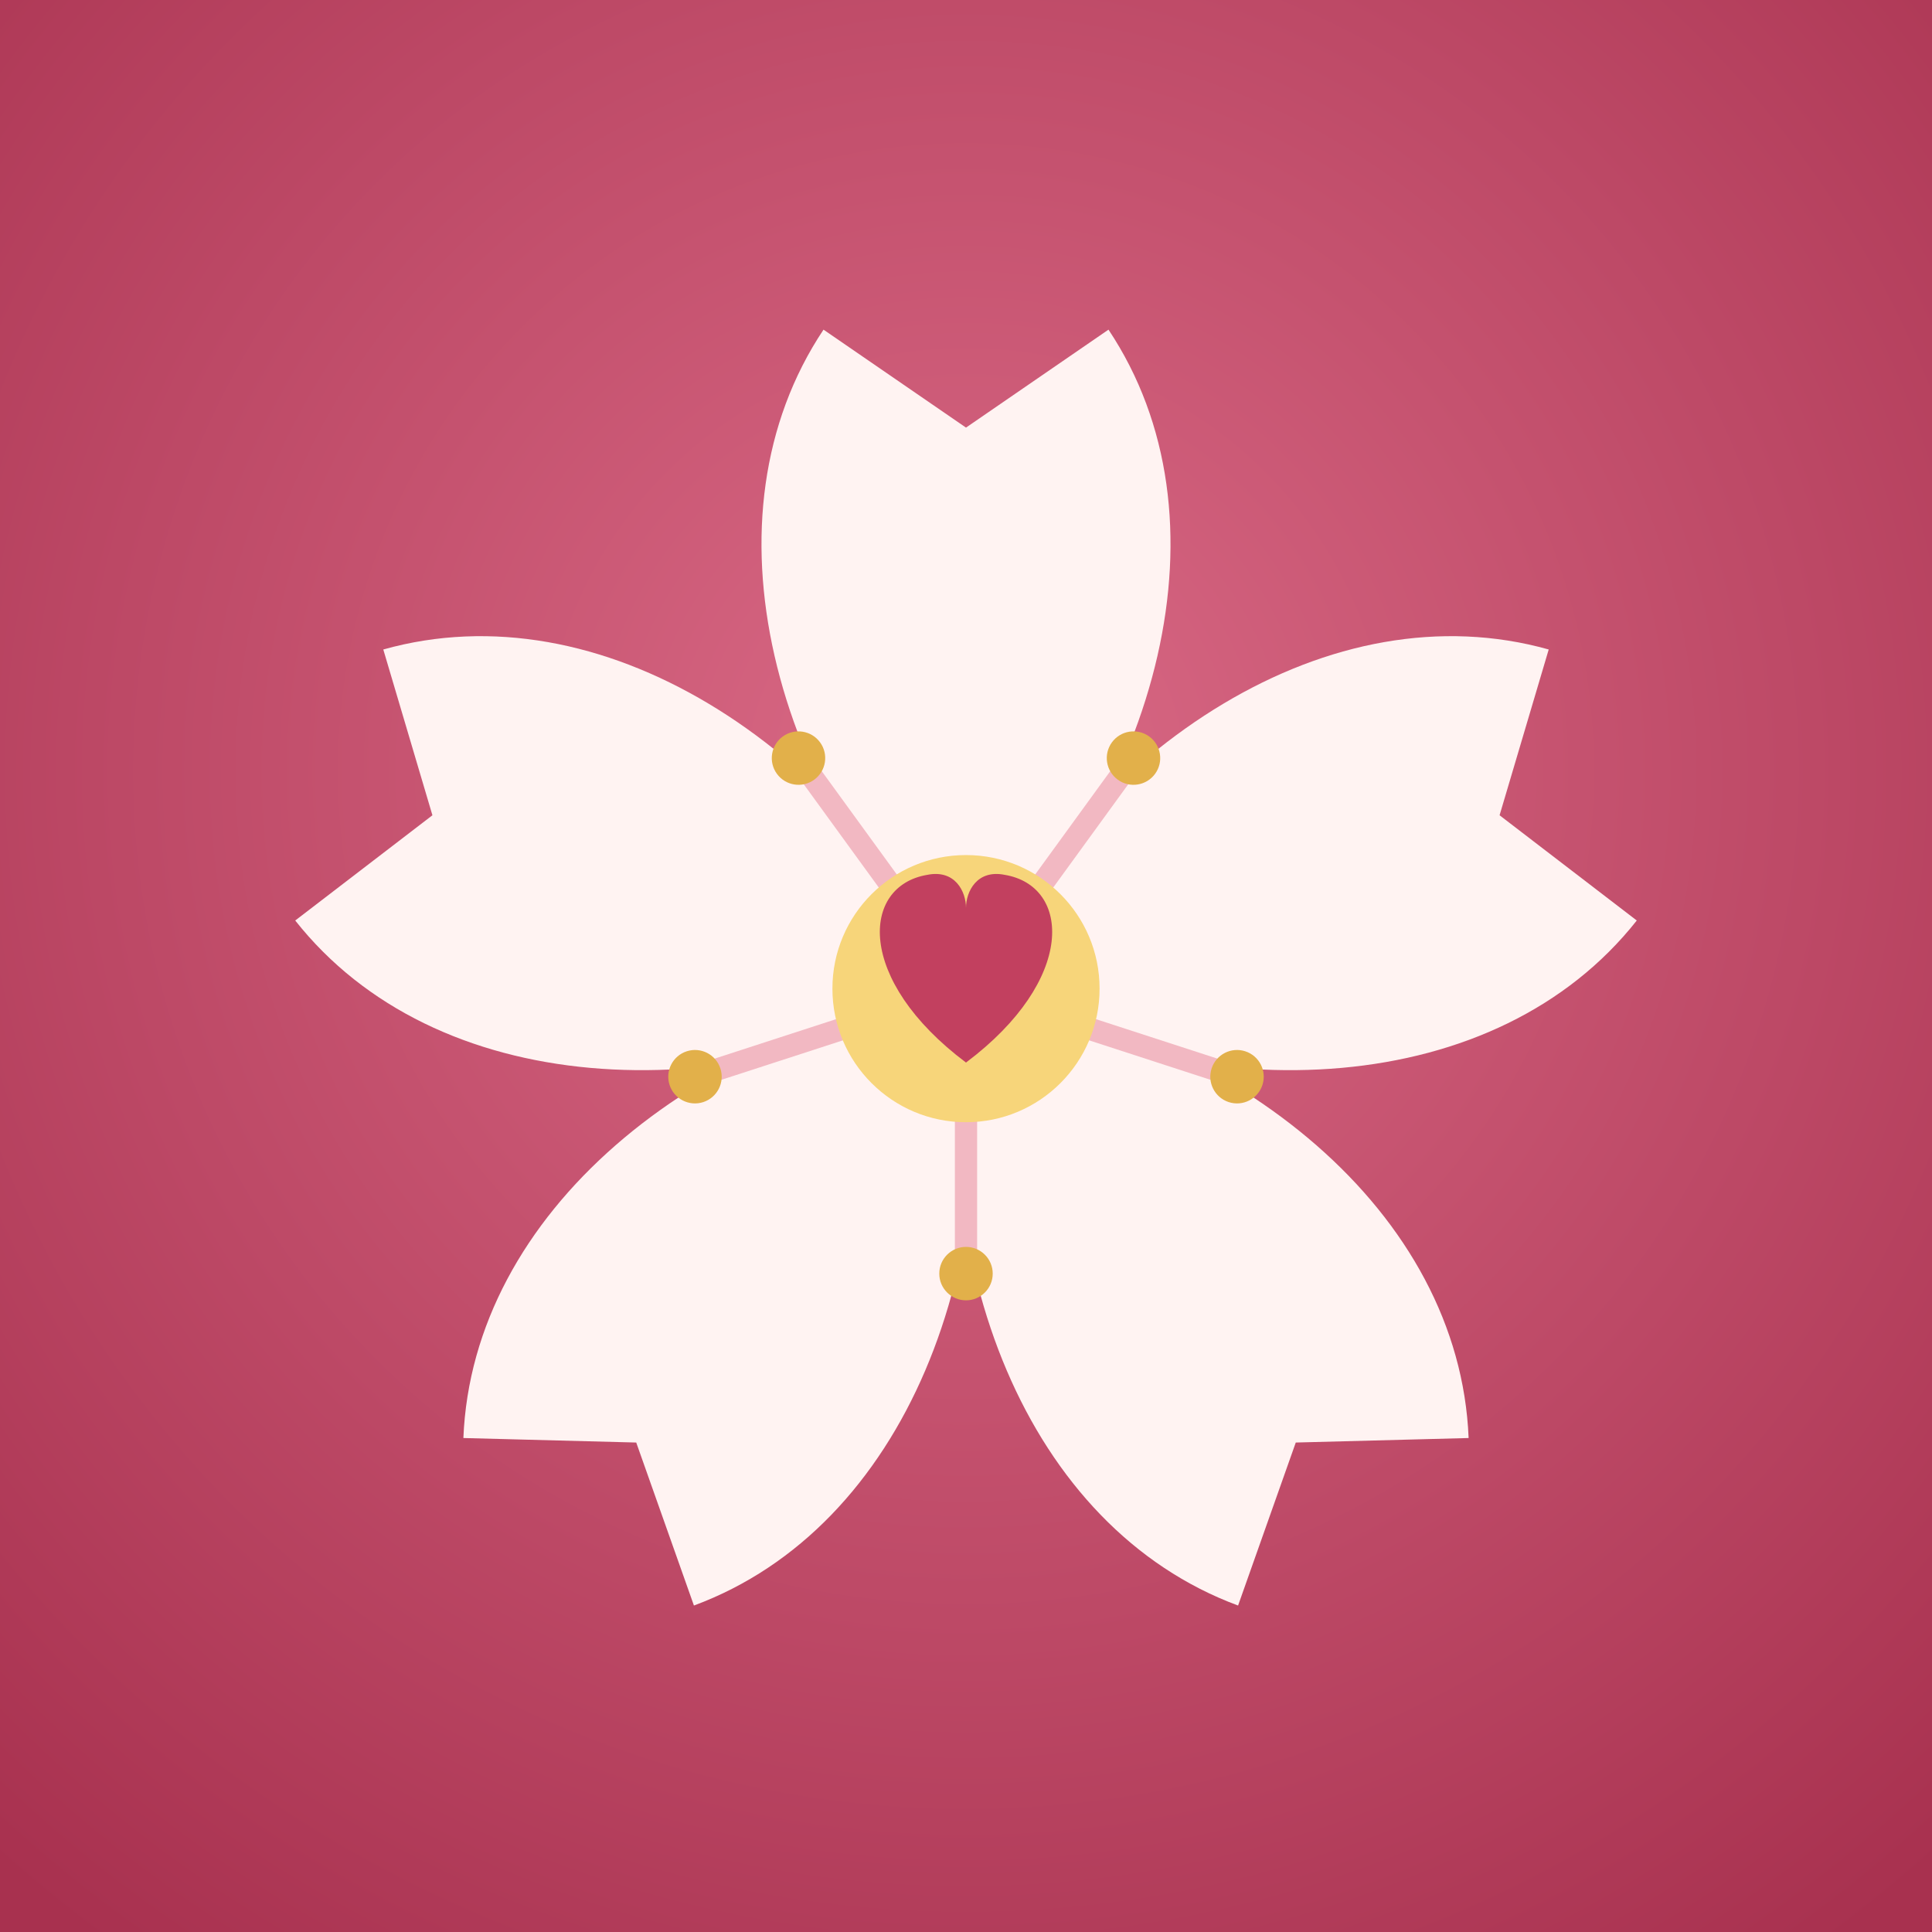
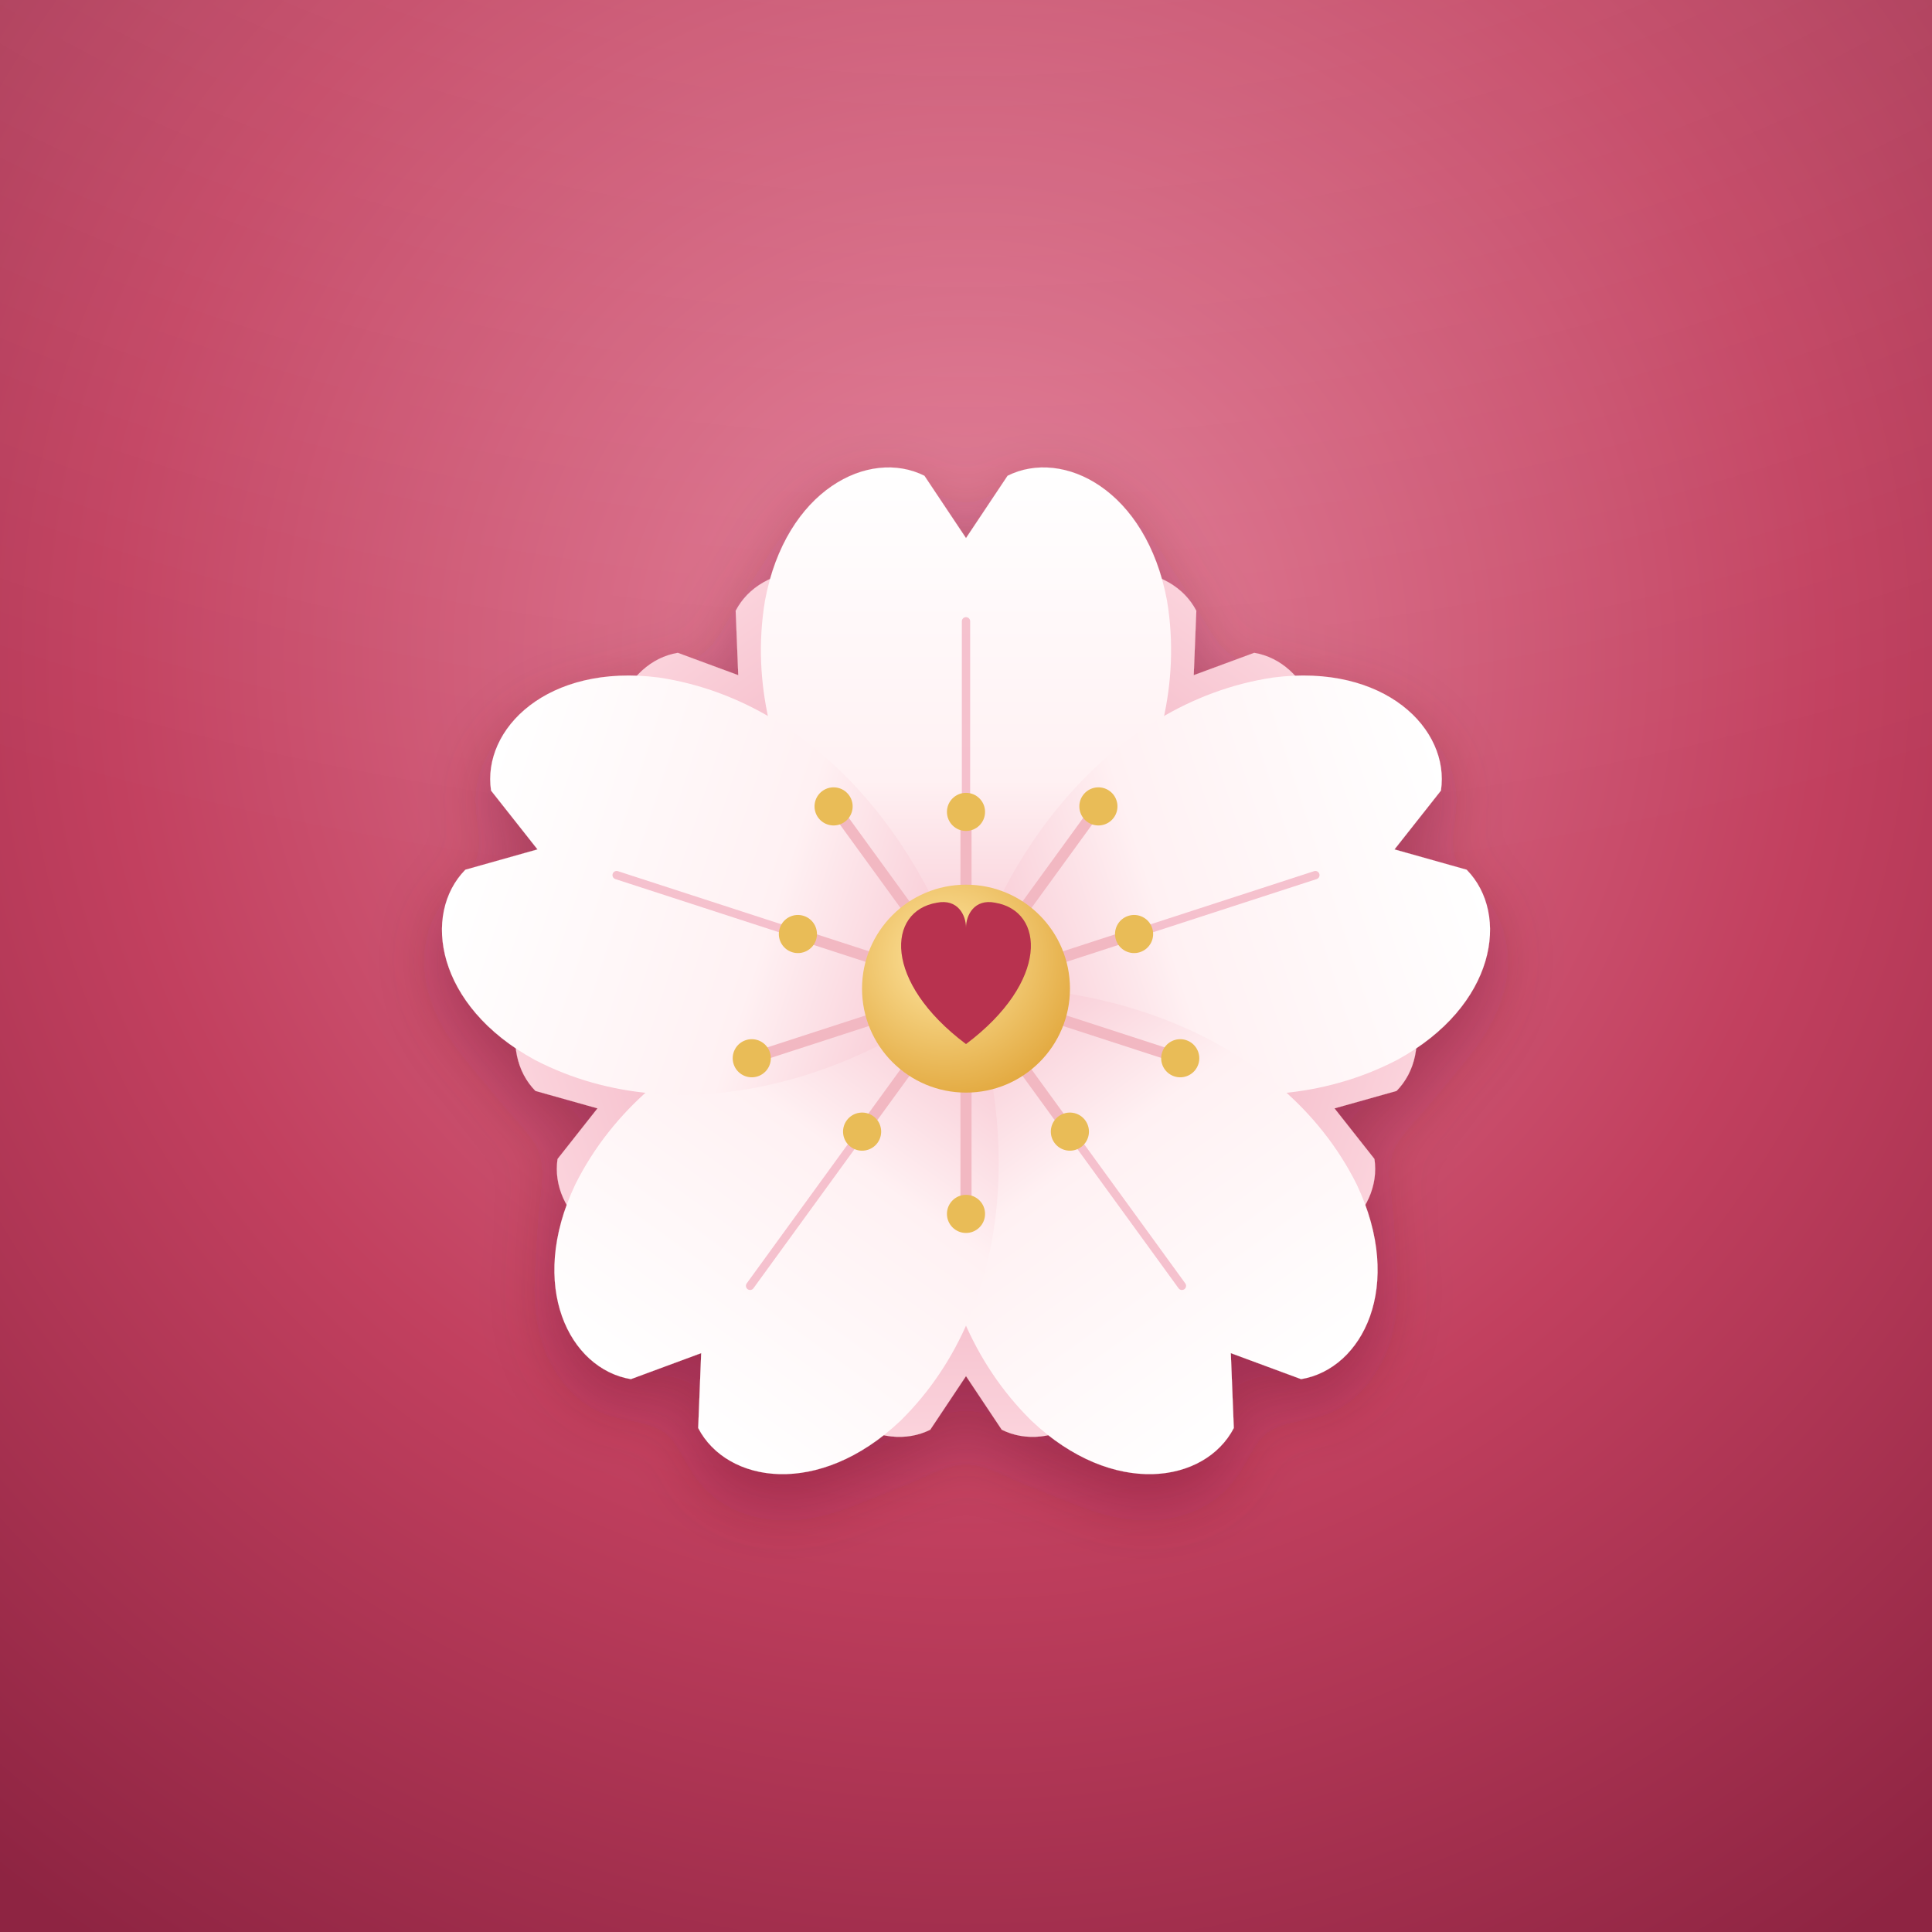
<svg xmlns="http://www.w3.org/2000/svg" viewBox="0 0 512 512">
  <defs>
-     <radialGradient id="gB" cx=".5" cy=".4" r=".75">
-       <stop offset="0" stop-color="#DA6A86" />
-       <stop offset="1" stop-color="#A8314F" />
+     <radialGradient id="gB" cx=".5" cy=".34" r=".8">
+       <stop offset="0" stop-color="#E27D97" />
+       <stop offset=".55" stop-color="#C2405F" />
+       <stop offset="1" stop-color="#8E2442" />
    </radialGradient>
+     <linearGradient id="gP" x1="0" y1="0" x2="0" y2="1" gradientUnits="objectBoundingBox">
+       <stop offset="0" stop-color="#FFFFFF" />
+       <stop offset=".6" stop-color="#FFF1F3" />
+       <stop offset="1" stop-color="#F7C3CF" />
+     </linearGradient>
+     <linearGradient id="gP2" x1="0" y1="0" x2="0" y2="1">
+       <stop offset="0" stop-color="#FBD3DC" />
+       <stop offset="1" stop-color="#E994AA" />
+     </linearGradient>
+     <radialGradient id="gC" cx=".4" cy=".35" r=".7">
+       <stop offset="0" stop-color="#FFE7A3" />
+       <stop offset="1" stop-color="#E2A83E" />
+     </radialGradient>
+     <linearGradient id="gR" x1="0" y1="0" x2="1" y2="1">
+       <stop offset="0" stop-color="#F6DC9A" />
+       <stop offset=".5" stop-color="#D9A84C" />
+       <stop offset="1" stop-color="#F3D58C" />
+     </linearGradient>
+     <radialGradient id="gL" cx=".5" cy="0" r=".9">
+       <stop offset="0" stop-color="#fff" stop-opacity=".22" />
+       <stop offset="1" stop-color="#fff" stop-opacity="0" />
+     </radialGradient>
+     <filter id="sh" x="-20%" y="-20%" width="140%" height="140%">
+       <feDropShadow dx="0" dy="8" stdDeviation="10" flood-color="#5A0F25" flood-opacity=".35" />
+     </filter>
  </defs>
  <rect width="512" height="512" fill="url(#gB)" />
-   <g transform="translate(256 262) scale(1.18) translate(-256 -256)">
-     <path transform="rotate(0 256 256)" d="M256 256 C 212 212, 196 150, 224 108 L 256 130 L 288 108 C 316 150, 300 212, 256 256 Z" fill="#FFF3F2" />
-     <path transform="rotate(72 256 256)" d="M256 256 C 212 212, 196 150, 224 108 L 256 130 L 288 108 C 316 150, 300 212, 256 256 Z" fill="#FFF3F2" />
-     <path transform="rotate(144 256 256)" d="M256 256 C 212 212, 196 150, 224 108 L 256 130 L 288 108 C 316 150, 300 212, 256 256 Z" fill="#FFF3F2" />
-     <path transform="rotate(216 256 256)" d="M256 256 C 212 212, 196 150, 224 108 L 256 130 L 288 108 C 316 150, 300 212, 256 256 Z" fill="#FFF3F2" />
-     <path transform="rotate(288 256 256)" d="M256 256 C 212 212, 196 150, 224 108 L 256 130 L 288 108 C 316 150, 300 212, 256 256 Z" fill="#FFF3F2" />
-     <path transform="rotate(36 256 256)" d="M256 256 L256 196" stroke="#F2B8C2" stroke-width="5" stroke-linecap="round" />
-     <circle transform="rotate(36 256 256)" cx="256" cy="192" r="6" fill="#E2B04A" />
-     <path transform="rotate(108 256 256)" d="M256 256 L256 196" stroke="#F2B8C2" stroke-width="5" stroke-linecap="round" />
-     <circle transform="rotate(108 256 256)" cx="256" cy="192" r="6" fill="#E2B04A" />
-     <path transform="rotate(180 256 256)" d="M256 256 L256 196" stroke="#F2B8C2" stroke-width="5" stroke-linecap="round" />
-     <circle transform="rotate(180 256 256)" cx="256" cy="192" r="6" fill="#E2B04A" />
-     <path transform="rotate(252 256 256)" d="M256 256 L256 196" stroke="#F2B8C2" stroke-width="5" stroke-linecap="round" />
-     <circle transform="rotate(252 256 256)" cx="256" cy="192" r="6" fill="#E2B04A" />
-     <path transform="rotate(324 256 256)" d="M256 256 L256 196" stroke="#F2B8C2" stroke-width="5" stroke-linecap="round" />
-     <circle transform="rotate(324 256 256)" cx="256" cy="192" r="6" fill="#E2B04A" />
-     <circle cx="256" cy="256" r="30" fill="#F7D57A" />
-     <path transform="translate(256 254) scale(0.62)" fill="#C2405F" d="M0 30 C -40 0, -38 -34, -14 -38 C -4 -40, 0 -32, 0 -26 C 0 -32, 4 -40, 14 -38 C 38 -34, 40 0, 0 30 Z" />
+   <ellipse cx="256" cy="40" rx="360" ry="250" fill="url(#gL)" />
+   <g transform="translate(256 262) scale(0.9184) translate(-256 -256)">
+     <g filter="url(#sh)">
+       <g transform="rotate(36 256 256)">
+         <path d="M256 256 C 224 236, 190 192, 198 144 C 204 112, 228 100, 244 108 L 256 126 L 268 108 C 284 100, 308 112, 314 144 C 322 192, 288 236, 256 256 Z" fill="url(#gP2)" transform="translate(256 256) scale(.86) translate(-256 -256)" />
+       </g>
+       <g transform="rotate(108 256 256)">
+         <path d="M256 256 C 224 236, 190 192, 198 144 C 204 112, 228 100, 244 108 L 256 126 L 268 108 C 284 100, 308 112, 314 144 C 322 192, 288 236, 256 256 Z" fill="url(#gP2)" transform="translate(256 256) scale(.86) translate(-256 -256)" />
+       </g>
+       <g transform="rotate(180 256 256)">
+         <path d="M256 256 C 224 236, 190 192, 198 144 C 204 112, 228 100, 244 108 L 256 126 L 268 108 C 284 100, 308 112, 314 144 C 322 192, 288 236, 256 256 Z" fill="url(#gP2)" transform="translate(256 256) scale(.86) translate(-256 -256)" />
+       </g>
+       <g transform="rotate(252 256 256)">
+         <path d="M256 256 C 224 236, 190 192, 198 144 C 204 112, 228 100, 244 108 L 256 126 L 268 108 C 284 100, 308 112, 314 144 C 322 192, 288 236, 256 256 Z" fill="url(#gP2)" transform="translate(256 256) scale(.86) translate(-256 -256)" />
+       </g>
+       <g transform="rotate(324 256 256)">
+         <path d="M256 256 C 224 236, 190 192, 198 144 C 204 112, 228 100, 244 108 L 256 126 L 268 108 C 284 100, 308 112, 314 144 C 322 192, 288 236, 256 256 Z" fill="url(#gP2)" transform="translate(256 256) scale(.86) translate(-256 -256)" />
+       </g>
+       <g transform="rotate(0 256 256)">
+         <path d="M256 256 C 224 236, 190 192, 198 144 C 204 112, 228 100, 244 108 L 256 126 L 268 108 C 284 100, 308 112, 314 144 C 322 192, 288 236, 256 256 Z" fill="url(#gP)" />
+         <path d="M256 236 L256 150" stroke="#F3B4C3" stroke-width="2.4" stroke-linecap="round" opacity=".8" />
+       </g>
+       <g transform="rotate(72 256 256)">
+         <path d="M256 256 C 224 236, 190 192, 198 144 C 204 112, 228 100, 244 108 L 256 126 L 268 108 C 284 100, 308 112, 314 144 C 322 192, 288 236, 256 256 Z" fill="url(#gP)" />
+         <path d="M256 236 L256 150" stroke="#F3B4C3" stroke-width="2.4" stroke-linecap="round" opacity=".8" />
+       </g>
+       <g transform="rotate(144 256 256)">
+         <path d="M256 256 C 224 236, 190 192, 198 144 C 204 112, 228 100, 244 108 L 256 126 L 268 108 C 284 100, 308 112, 314 144 C 322 192, 288 236, 256 256 Z" fill="url(#gP)" />
+         <path d="M256 236 L256 150" stroke="#F3B4C3" stroke-width="2.4" stroke-linecap="round" opacity=".8" />
+       </g>
+       <g transform="rotate(216 256 256)">
+         <path d="M256 256 C 224 236, 190 192, 198 144 C 204 112, 228 100, 244 108 L 256 126 L 268 108 C 284 100, 308 112, 314 144 C 322 192, 288 236, 256 256 Z" fill="url(#gP)" />
+         <path d="M256 236 L256 150" stroke="#F3B4C3" stroke-width="2.4" stroke-linecap="round" opacity=".8" />
+       </g>
+       <g transform="rotate(288 256 256)">
+         <path d="M256 256 C 224 236, 190 192, 198 144 C 204 112, 228 100, 244 108 L 256 126 L 268 108 C 284 100, 308 112, 314 144 C 322 192, 288 236, 256 256 Z" fill="url(#gP)" />
+         <path d="M256 236 L256 150" stroke="#F3B4C3" stroke-width="2.4" stroke-linecap="round" opacity=".8" />
+       </g>
+     </g>
+     <g transform="rotate(36.0 256 256)">
+       <path d="M256 256 L256 194" stroke="#F2B8C2" stroke-width="3.2" stroke-linecap="round" />
+       <circle cx="256" cy="191" r="5.5" fill="#E9BC57" />
+     </g>
+     <g transform="rotate(72.0 256 256)">
+       <path d="M256 256 L256 208" stroke="#F2B8C2" stroke-width="3.2" stroke-linecap="round" />
+       <circle cx="256" cy="205" r="5.5" fill="#E9BC57" />
+     </g>
+     <g transform="rotate(108.0 256 256)">
+       <path d="M256 256 L256 194" stroke="#F2B8C2" stroke-width="3.2" stroke-linecap="round" />
+       <circle cx="256" cy="191" r="5.5" fill="#E9BC57" />
+     </g>
+     <g transform="rotate(144.0 256 256)">
+       <path d="M256 256 L256 208" stroke="#F2B8C2" stroke-width="3.2" stroke-linecap="round" />
+       <circle cx="256" cy="205" r="5.5" fill="#E9BC57" />
+     </g>
+     <g transform="rotate(180.0 256 256)">
+       <path d="M256 256 L256 194" stroke="#F2B8C2" stroke-width="3.2" stroke-linecap="round" />
+       <circle cx="256" cy="191" r="5.5" fill="#E9BC57" />
+     </g>
+     <g transform="rotate(216.0 256 256)">
+       <path d="M256 256 L256 208" stroke="#F2B8C2" stroke-width="3.2" stroke-linecap="round" />
+       <circle cx="256" cy="205" r="5.5" fill="#E9BC57" />
+     </g>
+     <g transform="rotate(252.0 256 256)">
+       <path d="M256 256 L256 194" stroke="#F2B8C2" stroke-width="3.2" stroke-linecap="round" />
+       <circle cx="256" cy="191" r="5.5" fill="#E9BC57" />
+     </g>
+     <g transform="rotate(288.0 256 256)">
+       <path d="M256 256 L256 208" stroke="#F2B8C2" stroke-width="3.2" stroke-linecap="round" />
+       <circle cx="256" cy="205" r="5.5" fill="#E9BC57" />
+     </g>
+     <g transform="rotate(324.0 256 256)">
+       <path d="M256 256 L256 194" stroke="#F2B8C2" stroke-width="3.2" stroke-linecap="round" />
+       <circle cx="256" cy="191" r="5.5" fill="#E9BC57" />
+     </g>
+     <g transform="rotate(360.0 256 256)">
+       <path d="M256 256 L256 208" stroke="#F2B8C2" stroke-width="3.2" stroke-linecap="round" />
+       <circle cx="256" cy="205" r="5.5" fill="#E9BC57" />
+     </g>
+     <circle cx="256" cy="256" r="30" fill="url(#gC)" />
+     <path transform="translate(256 254) scale(0.6)" fill="#B8324F" d="M0 30 C -40 0, -38 -34, -14 -38 C -4 -40, 0 -32, 0 -26 C 0 -32, 4 -40, 14 -38 C 38 -34, 40 0, 0 30 Z" />
  </g>
</svg>
